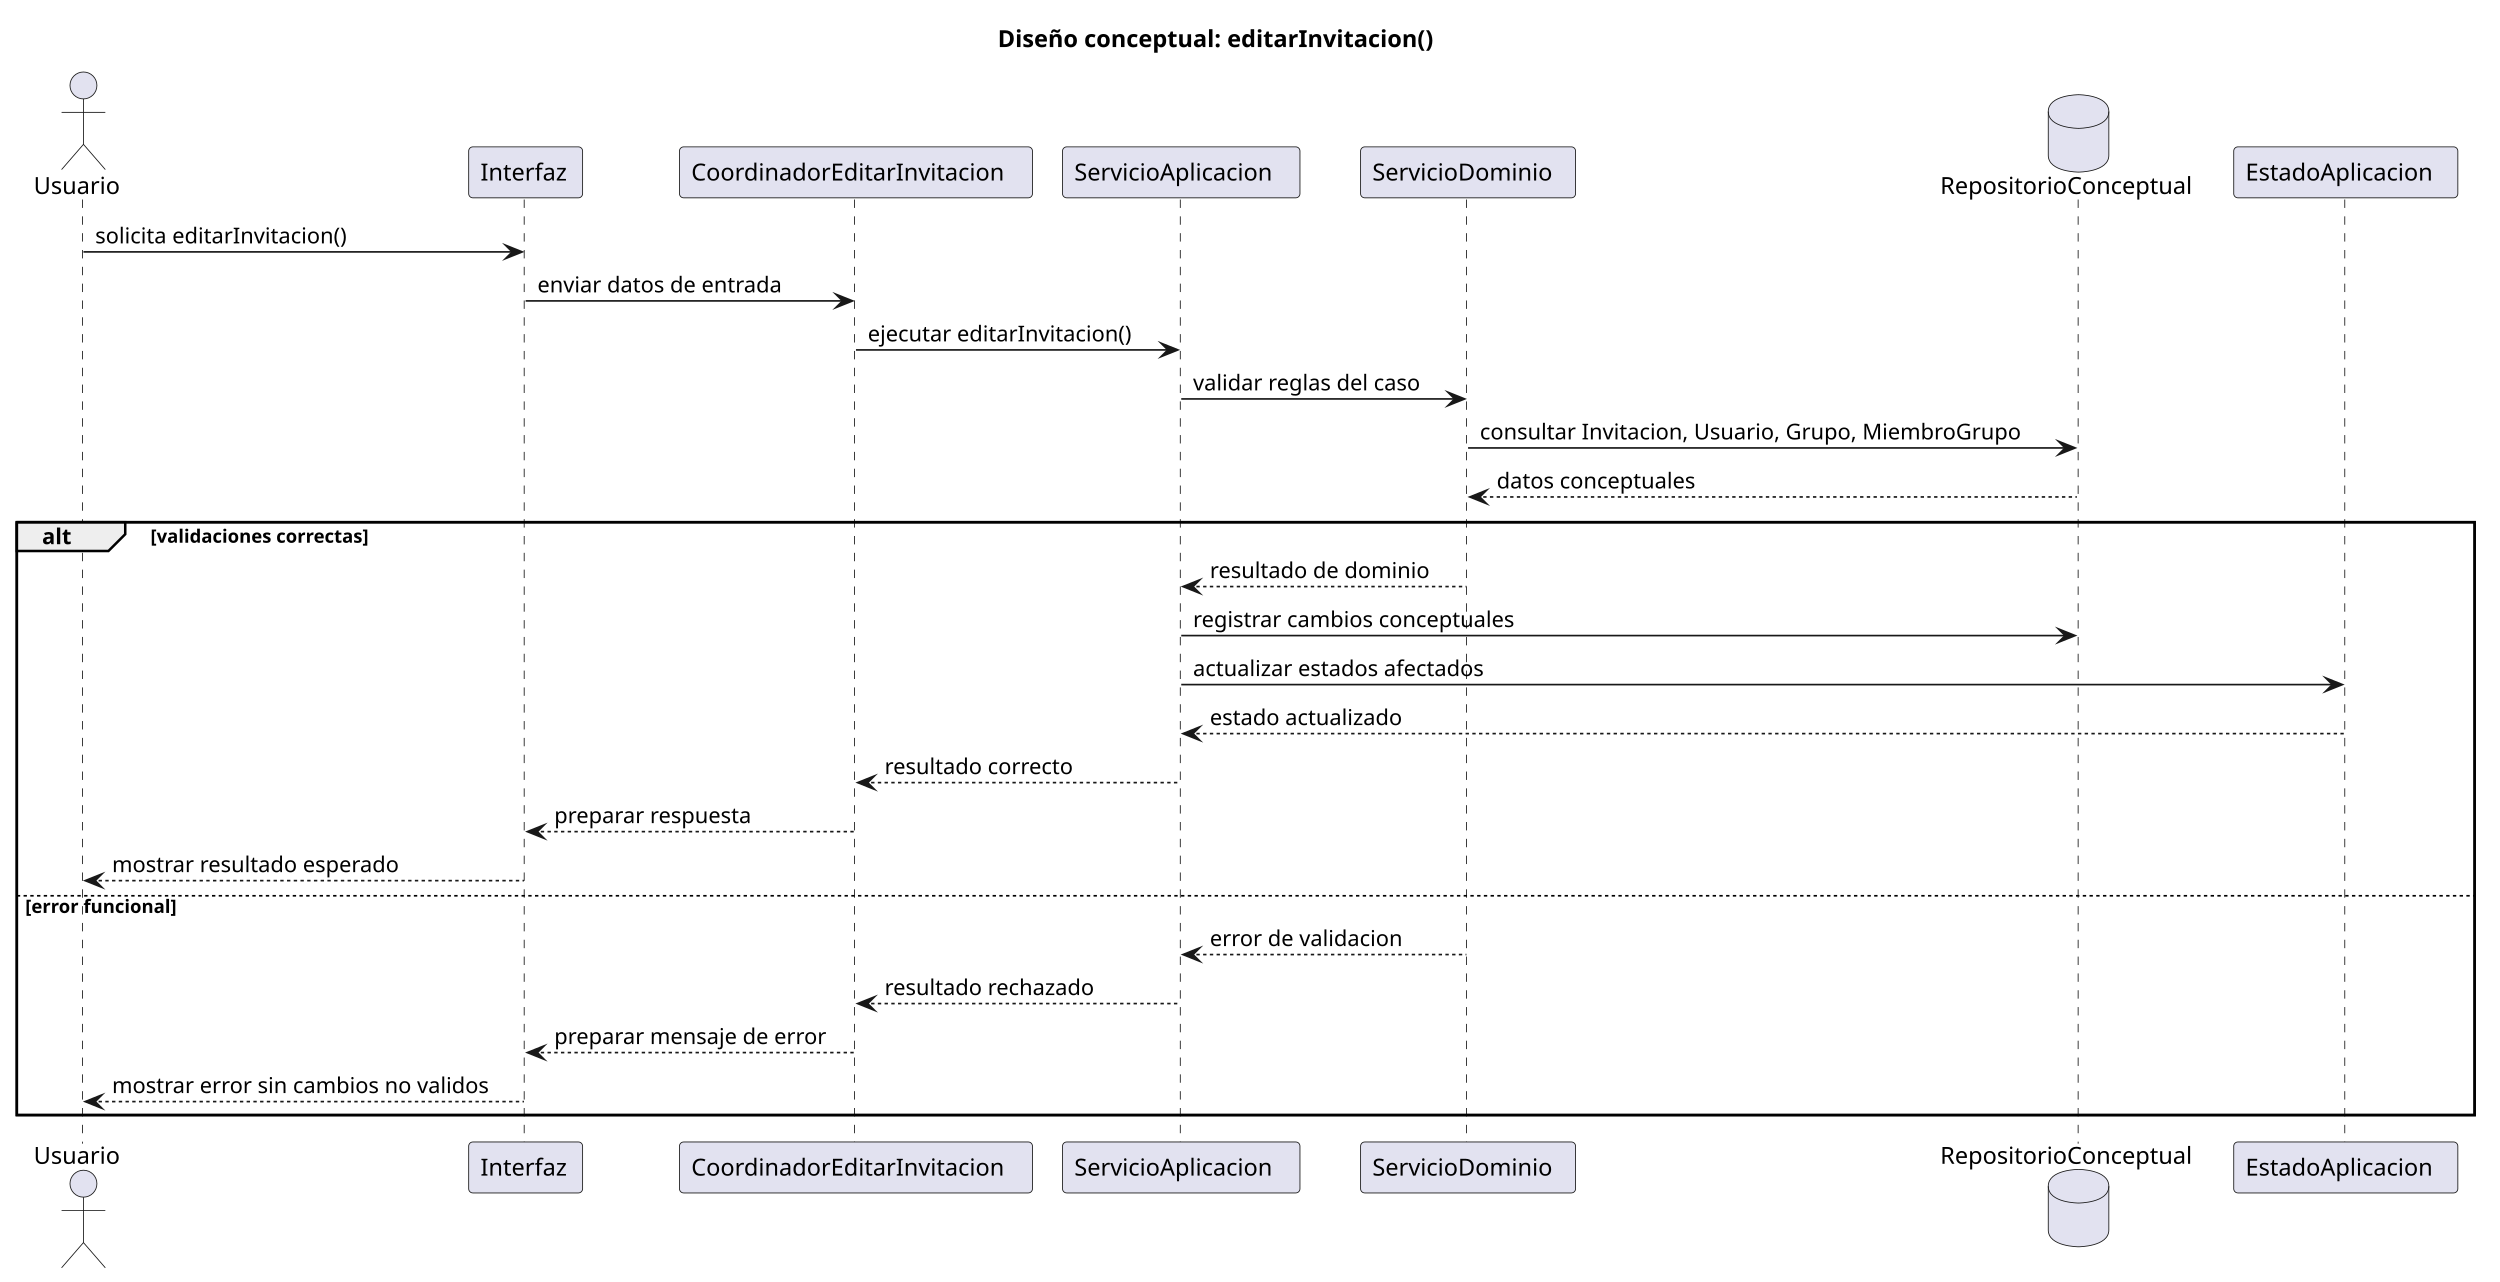
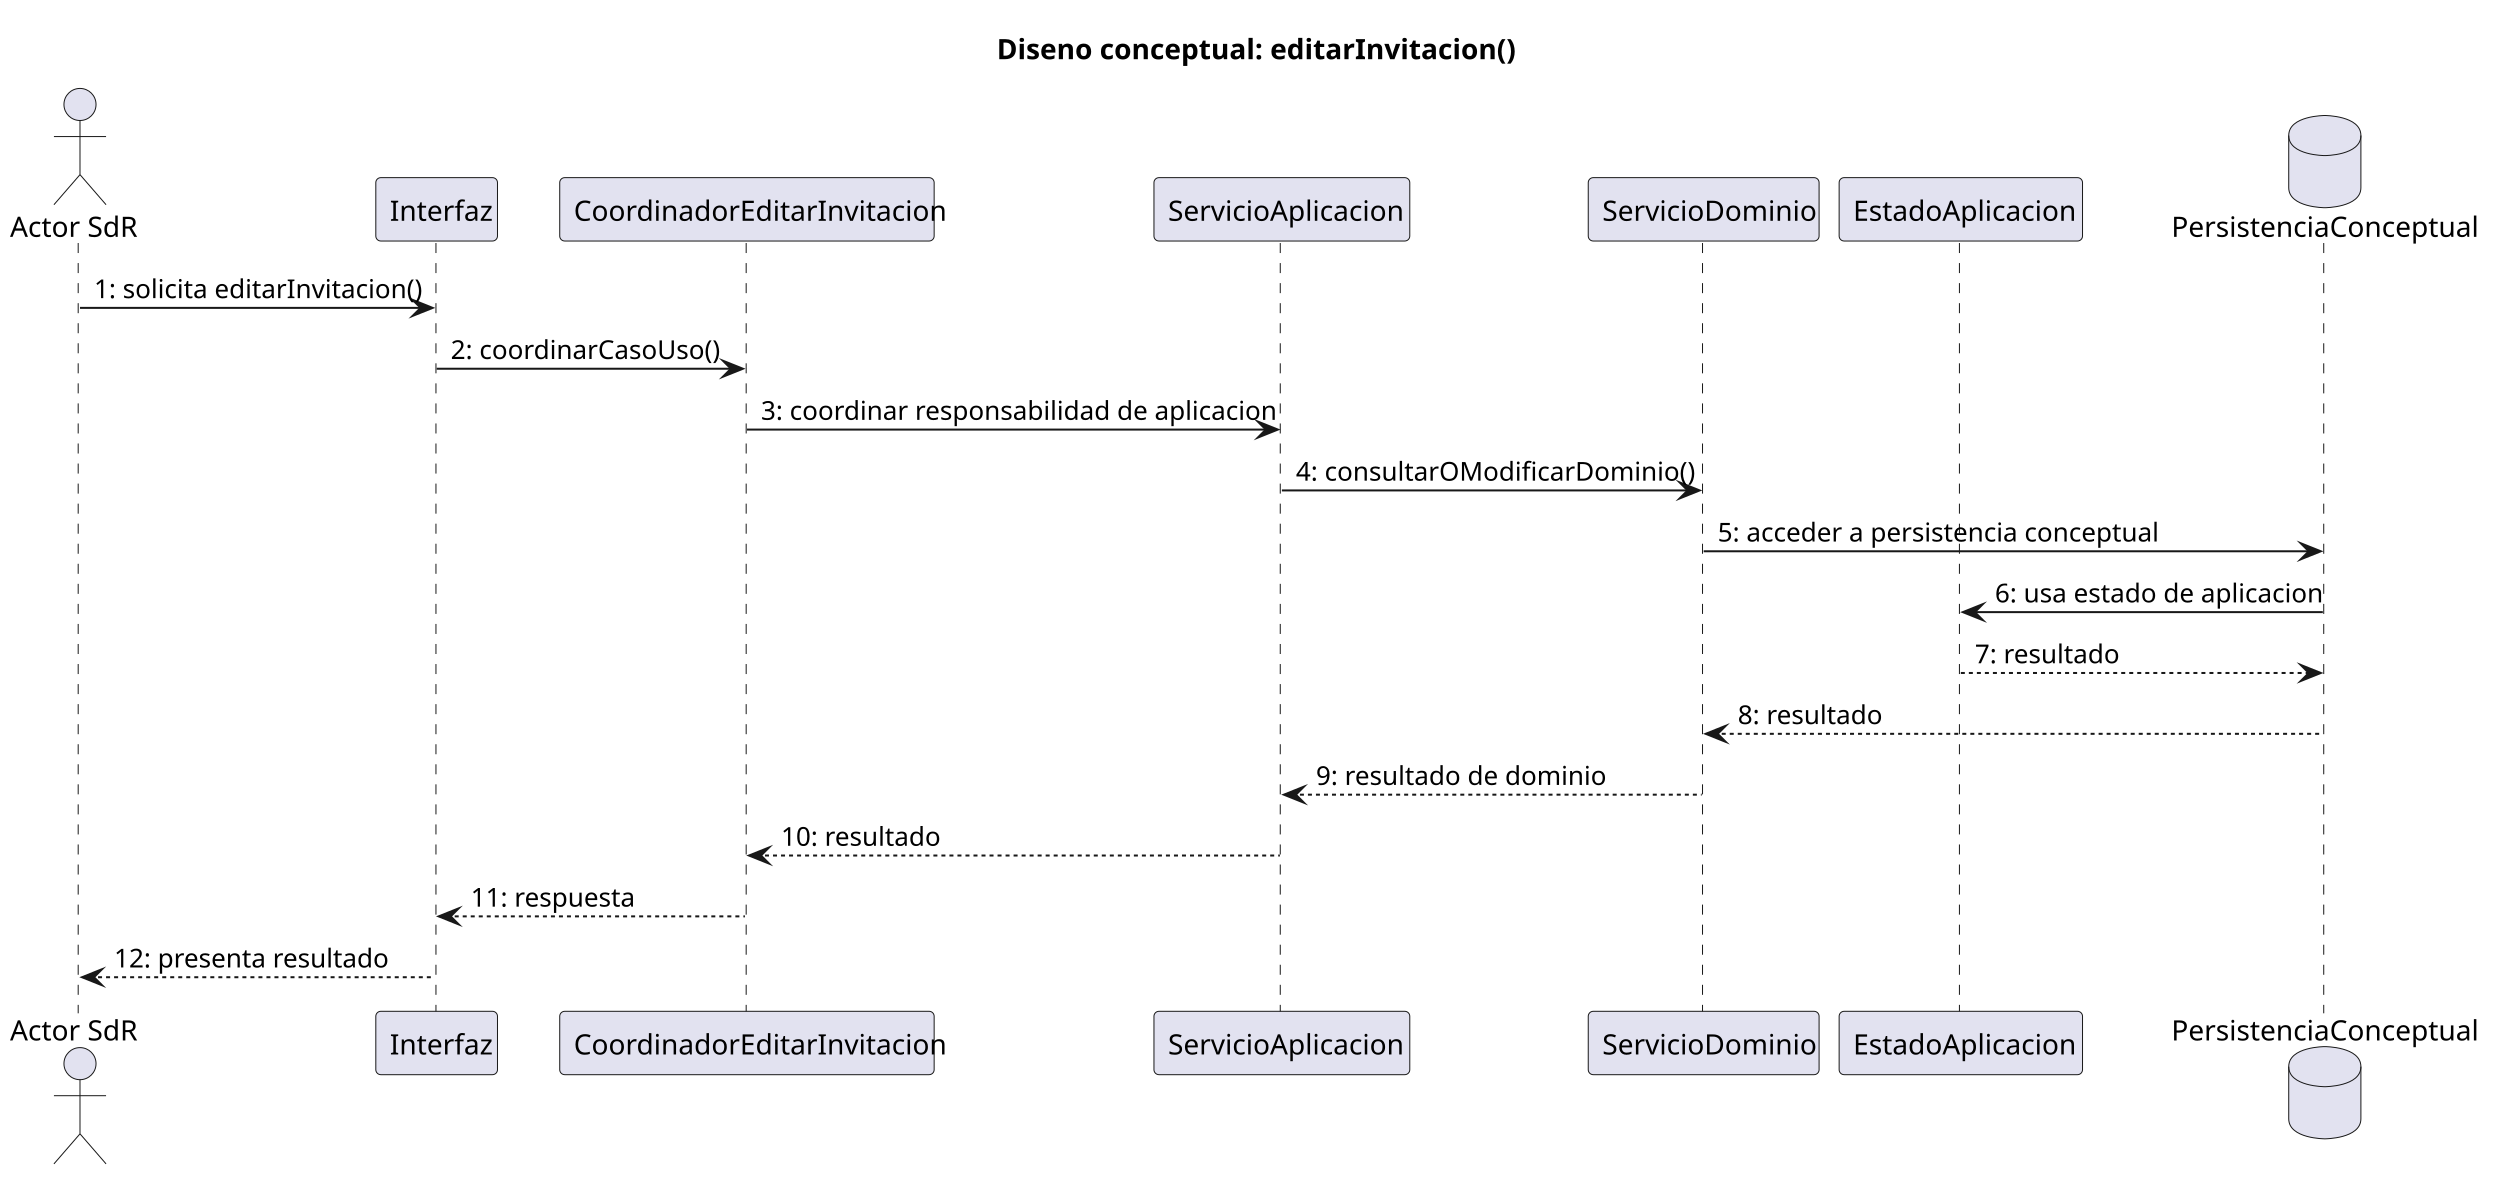
- <svg xmlns="http://www.w3.org/2000/svg" contentStyleType="text/css" data-diagram-type="SEQUENCE" height="762px" preserveAspectRatio="none" style="width:1486px;height:762px;background:#FFFFFF;" version="1.1" viewBox="0 0 1486 762" width="1486px" zoomAndPan="magnify">
+ <svg xmlns="http://www.w3.org/2000/svg" contentStyleType="text/css" data-diagram-type="SEQUENCE" height="589px" preserveAspectRatio="none" style="width:1247px;height:589px;background:#FFFFFF;" version="1.1" viewBox="0 0 1247 589" width="1247px" zoomAndPan="magnify">
  <defs />
  <g>
    <g class="title" data-source-line="1">
-       <text fill="#000000" font-family="sans-serif" font-size="14" font-weight="700" lengthAdjust="spacing" textLength="293.863" x="593.036" y="27.995">Diseño conceptual: editarInvitacion()</text>
+       <text fill="#000000" font-family="sans-serif" font-size="14" font-weight="700" lengthAdjust="spacing" textLength="245.814" x="497.172" y="29.533">Diseno conceptual: editarInvitacion()</text>
    </g>
-     <rect fill="none" height="352.398" style="stroke:#000000;stroke-width:1.5;" width="1460.935" x="10" y="310.391" />
-     <g class="participant-lifeline" data-entity-uid="part1" data-qualified-name="Usuario" data-source-line="3" id="part1-lifeline">
+     <g class="participant-lifeline" data-entity-uid="part1" data-qualified-name="Actor" data-source-line="3" id="part1-lifeline">
      <g>
-         <rect fill="#000000" fill-opacity="0" height="561.195" width="8" x="45.602" y="118.594" />
-         <line style="stroke:#181818;stroke-width:0.5;stroke-dasharray:5,5;" x1="49" x2="49" y1="118.594" y2="679.789" />
+         <rect fill="#000000" fill-opacity="0" height="384.219" width="8" x="35.9" y="121.219" />
+         <line style="stroke:#181818;stroke-width:0.5;stroke-dasharray:5,5;" x1="39" x2="39" y1="121.219" y2="505.438" />
      </g>
    </g>
    <g class="participant-lifeline" data-entity-uid="part2" data-qualified-name="Interfaz" data-source-line="4" id="part2-lifeline">
      <g>
-         <rect fill="#000000" fill-opacity="0" height="561.195" width="8" x="308.439" y="118.594" />
-         <line style="stroke:#181818;stroke-width:0.5;stroke-dasharray:5,5;" x1="311.581" x2="311.581" y1="118.594" y2="679.789" />
+         <rect fill="#000000" fill-opacity="0" height="384.219" width="8" x="213.799" y="121.219" />
+         <line style="stroke:#181818;stroke-width:0.5;stroke-dasharray:5,5;" x1="217.454" x2="217.454" y1="121.219" y2="505.438" />
      </g>
    </g>
    <g class="participant-lifeline" data-entity-uid="part3" data-qualified-name="Coordinador" data-source-line="5" id="part3-lifeline">
      <g>
-         <rect fill="#000000" fill-opacity="0" height="561.195" width="8" x="504.791" y="118.594" />
-         <line style="stroke:#181818;stroke-width:0.5;stroke-dasharray:5,5;" x1="507.883" x2="507.883" y1="118.594" y2="679.789" />
+         <rect fill="#000000" fill-opacity="0" height="384.219" width="8" x="368.573" y="121.219" />
+         <line style="stroke:#181818;stroke-width:0.5;stroke-dasharray:5,5;" x1="372.191" x2="372.191" y1="121.219" y2="505.438" />
      </g>
    </g>
    <g class="participant-lifeline" data-entity-uid="part4" data-qualified-name="ServicioAplicacion" data-source-line="6" id="part4-lifeline">
      <g>
-         <rect fill="#000000" fill-opacity="0" height="561.195" width="8" x="698.133" y="118.594" />
-         <line style="stroke:#181818;stroke-width:0.5;stroke-dasharray:5,5;" x1="701.569" x2="701.569" y1="118.594" y2="679.789" />
+         <rect fill="#000000" fill-opacity="0" height="384.219" width="8" x="635.396" y="121.219" />
+         <line style="stroke:#181818;stroke-width:0.5;stroke-dasharray:5,5;" x1="638.593" x2="638.593" y1="121.219" y2="505.438" />
      </g>
    </g>
    <g class="participant-lifeline" data-entity-uid="part5" data-qualified-name="ServicioDominio" data-source-line="7" id="part5-lifeline">
      <g>
-         <rect fill="#000000" fill-opacity="0" height="561.195" width="8" x="868.625" y="118.594" />
-         <line style="stroke:#181818;stroke-width:0.5;stroke-dasharray:5,5;" x1="871.732" x2="871.732" y1="118.594" y2="679.789" />
+         <rect fill="#000000" fill-opacity="0" height="384.219" width="8" x="845.789" y="121.219" />
+         <line style="stroke:#181818;stroke-width:0.5;stroke-dasharray:5,5;" x1="849.217" x2="849.217" y1="121.219" y2="505.438" />
      </g>
    </g>
-     <g class="participant-lifeline" data-entity-uid="part6" data-qualified-name="Repositorio" data-source-line="8" id="part6-lifeline">
+     <g class="participant-lifeline" data-entity-uid="part6" data-qualified-name="EstadoAplicacion" data-source-line="8" id="part6-lifeline">
      <g>
-         <rect fill="#000000" fill-opacity="0" height="561.195" width="8" x="1231.488" y="118.594" />
-         <line style="stroke:#181818;stroke-width:0.5;stroke-dasharray:5,5;" x1="1235.246" x2="1235.246" y1="118.594" y2="679.789" />
+         <rect fill="#000000" fill-opacity="0" height="384.219" width="8" x="974.061" y="121.219" />
+         <line style="stroke:#181818;stroke-width:0.5;stroke-dasharray:5,5;" x1="977.361" x2="977.361" y1="121.219" y2="505.438" />
      </g>
    </g>
-     <g class="participant-lifeline" data-entity-uid="part7" data-qualified-name="EstadoAplicacion" data-source-line="9" id="part7-lifeline">
+     <g class="participant-lifeline" data-entity-uid="part7" data-qualified-name="Persistencia" data-source-line="9" id="part7-lifeline">
      <g>
-         <rect fill="#000000" fill-opacity="0" height="561.195" width="8" x="1390.332" y="118.594" />
-         <line style="stroke:#181818;stroke-width:0.5;stroke-dasharray:5,5;" x1="1393.73" x2="1393.73" y1="118.594" y2="679.789" />
+         <rect fill="#000000" fill-opacity="0" height="384.219" width="8" x="1155.616" y="121.219" />
+         <line style="stroke:#181818;stroke-width:0.5;stroke-dasharray:5,5;" x1="1159.075" x2="1159.075" y1="121.219" y2="505.438" />
      </g>
    </g>
-     <g class="participant participant-head" data-entity-uid="part1" data-qualified-name="Usuario" data-source-line="3" id="part1-head">
-       <text fill="#000000" font-family="sans-serif" font-size="14" lengthAdjust="spacing" textLength="53.204" x="20" y="115.292">Usuario</text>
-       <ellipse cx="49.602" cy="50.797" fill="#E2E2F0" rx="8" ry="8" style="stroke:#181818;stroke-width:0.5;" />
-       <path d="M49.602,58.797 L49.602,85.797 M36.602,66.797 L62.602,66.797 M49.602,85.797 L36.602,100.797 M49.602,85.797 L62.602,100.797" fill="none" style="stroke:#181818;stroke-width:0.5;" />
+     <g class="participant participant-head" data-entity-uid="part1" data-qualified-name="Actor" data-source-line="3" id="part1-head">
+       <text fill="#000000" font-family="sans-serif" font-size="14" lengthAdjust="spacing" textLength="63.8" x="5" y="118.143">Actor SdR</text>
+       <ellipse cx="39.9" cy="52.109" fill="#E2E2F0" rx="8" ry="8" style="stroke:#181818;stroke-width:0.5;" />
+       <path d="M39.9,60.109 L39.9,87.109 M26.9,68.109 L52.9,68.109 M39.9,87.109 L26.9,102.109 M39.9,87.109 L52.9,102.109" fill="none" style="stroke:#181818;stroke-width:0.5;" />
    </g>
-     <g class="participant participant-tail" data-entity-uid="part1" data-qualified-name="Usuario" data-source-line="3" id="part1-tail">
-       <text fill="#000000" font-family="sans-serif" font-size="14" lengthAdjust="spacing" textLength="53.204" x="20" y="691.784">Usuario</text>
-       <ellipse cx="49.602" cy="703.586" fill="#E2E2F0" rx="8" ry="8" style="stroke:#181818;stroke-width:0.5;" />
-       <path d="M49.602,711.586 L49.602,738.586 M36.602,719.586 L62.602,719.586 M49.602,738.586 L36.602,753.586 M49.602,738.586 L62.602,753.586" fill="none" style="stroke:#181818;stroke-width:0.5;" />
+     <g class="participant participant-tail" data-entity-uid="part1" data-qualified-name="Actor" data-source-line="3" id="part1-tail">
+       <text fill="#000000" font-family="sans-serif" font-size="14" lengthAdjust="spacing" textLength="63.8" x="5" y="518.971">Actor SdR</text>
+       <ellipse cx="39.9" cy="530.547" fill="#E2E2F0" rx="8" ry="8" style="stroke:#181818;stroke-width:0.5;" />
+       <path d="M39.9,538.547 L39.9,565.547 M26.9,546.547 L52.9,546.547 M39.9,565.547 L26.9,580.547 M39.9,565.547 L52.9,580.547" fill="none" style="stroke:#181818;stroke-width:0.5;" />
    </g>
    <g class="participant participant-head" data-entity-uid="part2" data-qualified-name="Interfaz" data-source-line="4" id="part2-head">
-       <rect fill="#E2E2F0" height="30.297" rx="2.5" ry="2.5" style="stroke:#181818;stroke-width:0.5;" width="67.717" x="278.581" y="87.297" />
-       <text fill="#000000" font-family="sans-serif" font-size="14" lengthAdjust="spacing" textLength="53.717" x="285.581" y="107.292">Interfaz</text>
+       <rect fill="#E2E2F0" height="31.609" rx="2.5" ry="2.5" style="stroke:#181818;stroke-width:0.5;" width="60.69" x="187.454" y="88.609" />
+       <text fill="#000000" font-family="sans-serif" font-size="14" lengthAdjust="spacing" textLength="46.69" x="194.454" y="110.143">Interfaz</text>
    </g>
    <g class="participant participant-tail" data-entity-uid="part2" data-qualified-name="Interfaz" data-source-line="4" id="part2-tail">
-       <rect fill="#E2E2F0" height="30.297" rx="2.5" ry="2.5" style="stroke:#181818;stroke-width:0.5;" width="67.717" x="278.581" y="678.789" />
-       <text fill="#000000" font-family="sans-serif" font-size="14" lengthAdjust="spacing" textLength="53.717" x="285.581" y="698.784">Interfaz</text>
+       <rect fill="#E2E2F0" height="31.609" rx="2.5" ry="2.5" style="stroke:#181818;stroke-width:0.5;" width="60.69" x="187.454" y="504.438" />
+       <text fill="#000000" font-family="sans-serif" font-size="14" lengthAdjust="spacing" textLength="46.69" x="194.454" y="525.971">Interfaz</text>
    </g>
    <g class="participant participant-head" data-entity-uid="part3" data-qualified-name="Coordinador" data-source-line="5" id="part3-head">
-       <rect fill="#E2E2F0" height="30.297" rx="2.5" ry="2.5" style="stroke:#181818;stroke-width:0.5;" width="209.815" x="403.883" y="87.297" />
-       <text fill="#000000" font-family="sans-serif" font-size="14" lengthAdjust="spacing" textLength="195.815" x="410.883" y="107.292">CoordinadorEditarInvitacion</text>
+       <rect fill="#E2E2F0" height="31.609" rx="2.5" ry="2.5" style="stroke:#181818;stroke-width:0.5;" width="186.765" x="279.191" y="88.609" />
+       <text fill="#000000" font-family="sans-serif" font-size="14" lengthAdjust="spacing" textLength="172.765" x="286.191" y="110.143">CoordinadorEditarInvitacion</text>
    </g>
    <g class="participant participant-tail" data-entity-uid="part3" data-qualified-name="Coordinador" data-source-line="5" id="part3-tail">
-       <rect fill="#E2E2F0" height="30.297" rx="2.5" ry="2.5" style="stroke:#181818;stroke-width:0.5;" width="209.815" x="403.883" y="678.789" />
-       <text fill="#000000" font-family="sans-serif" font-size="14" lengthAdjust="spacing" textLength="195.815" x="410.883" y="698.784">CoordinadorEditarInvitacion</text>
+       <rect fill="#E2E2F0" height="31.609" rx="2.5" ry="2.5" style="stroke:#181818;stroke-width:0.5;" width="186.765" x="279.191" y="504.438" />
+       <text fill="#000000" font-family="sans-serif" font-size="14" lengthAdjust="spacing" textLength="172.765" x="286.191" y="525.971">CoordinadorEditarInvitacion</text>
    </g>
    <g class="participant participant-head" data-entity-uid="part4" data-qualified-name="ServicioAplicacion" data-source-line="6" id="part4-head">
-       <rect fill="#E2E2F0" height="30.297" rx="2.5" ry="2.5" style="stroke:#181818;stroke-width:0.5;" width="141.128" x="631.569" y="87.297" />
-       <text fill="#000000" font-family="sans-serif" font-size="14" lengthAdjust="spacing" textLength="127.128" x="638.569" y="107.292">ServicioAplicacion</text>
+       <rect fill="#E2E2F0" height="31.609" rx="2.5" ry="2.5" style="stroke:#181818;stroke-width:0.5;" width="127.606" x="575.593" y="88.609" />
+       <text fill="#000000" font-family="sans-serif" font-size="14" lengthAdjust="spacing" textLength="113.606" x="582.593" y="110.143">ServicioAplicacion</text>
    </g>
    <g class="participant participant-tail" data-entity-uid="part4" data-qualified-name="ServicioAplicacion" data-source-line="6" id="part4-tail">
-       <rect fill="#E2E2F0" height="30.297" rx="2.5" ry="2.5" style="stroke:#181818;stroke-width:0.5;" width="141.128" x="631.569" y="678.789" />
-       <text fill="#000000" font-family="sans-serif" font-size="14" lengthAdjust="spacing" textLength="127.128" x="638.569" y="698.784">ServicioAplicacion</text>
+       <rect fill="#E2E2F0" height="31.609" rx="2.5" ry="2.5" style="stroke:#181818;stroke-width:0.5;" width="127.606" x="575.593" y="504.438" />
+       <text fill="#000000" font-family="sans-serif" font-size="14" lengthAdjust="spacing" textLength="113.606" x="582.593" y="525.971">ServicioAplicacion</text>
    </g>
    <g class="participant participant-head" data-entity-uid="part5" data-qualified-name="ServicioDominio" data-source-line="7" id="part5-head">
-       <rect fill="#E2E2F0" height="30.297" rx="2.5" ry="2.5" style="stroke:#181818;stroke-width:0.5;" width="127.784" x="808.732" y="87.297" />
-       <text fill="#000000" font-family="sans-serif" font-size="14" lengthAdjust="spacing" textLength="113.784" x="815.732" y="107.292">ServicioDominio</text>
+       <rect fill="#E2E2F0" height="31.609" rx="2.5" ry="2.5" style="stroke:#181818;stroke-width:0.5;" width="115.144" x="792.217" y="88.609" />
+       <text fill="#000000" font-family="sans-serif" font-size="14" lengthAdjust="spacing" textLength="101.144" x="799.217" y="110.143">ServicioDominio</text>
    </g>
    <g class="participant participant-tail" data-entity-uid="part5" data-qualified-name="ServicioDominio" data-source-line="7" id="part5-tail">
-       <rect fill="#E2E2F0" height="30.297" rx="2.5" ry="2.5" style="stroke:#181818;stroke-width:0.5;" width="127.784" x="808.732" y="678.789" />
-       <text fill="#000000" font-family="sans-serif" font-size="14" lengthAdjust="spacing" textLength="113.784" x="815.732" y="698.784">ServicioDominio</text>
+       <rect fill="#E2E2F0" height="31.609" rx="2.5" ry="2.5" style="stroke:#181818;stroke-width:0.5;" width="115.144" x="792.217" y="504.438" />
+       <text fill="#000000" font-family="sans-serif" font-size="14" lengthAdjust="spacing" textLength="101.144" x="799.217" y="525.971">ServicioDominio</text>
    </g>
-     <g class="participant participant-head" data-entity-uid="part6" data-qualified-name="Repositorio" data-source-line="8" id="part6-head">
-       <text fill="#000000" font-family="sans-serif" font-size="14" lengthAdjust="spacing" textLength="158.484" x="1153.246" y="115.292">RepositorioConceptual</text>
-       <path d="M1217.488,66.297 C1217.488,56.297 1235.488,56.297 1235.488,56.297 C1235.488,56.297 1253.488,56.297 1253.488,66.297 L1253.488,92.297 C1253.488,102.297 1235.488,102.297 1235.488,102.297 C1235.488,102.297 1217.488,102.297 1217.488,92.297 L1217.488,66.297" fill="#E2E2F0" style="stroke:#181818;stroke-width:0.5;" />
-       <path d="M1217.488,66.297 C1217.488,76.297 1235.488,76.297 1235.488,76.297 C1235.488,76.297 1253.488,76.297 1253.488,66.297" fill="none" style="stroke:#181818;stroke-width:0.5;" />
+     <g class="participant participant-head" data-entity-uid="part6" data-qualified-name="EstadoAplicacion" data-source-line="8" id="part6-head">
+       <rect fill="#E2E2F0" height="31.609" rx="2.5" ry="2.5" style="stroke:#181818;stroke-width:0.5;" width="121.399" x="917.361" y="88.609" />
+       <text fill="#000000" font-family="sans-serif" font-size="14" lengthAdjust="spacing" textLength="107.399" x="924.361" y="110.143">EstadoAplicacion</text>
    </g>
-     <g class="participant participant-tail" data-entity-uid="part6" data-qualified-name="Repositorio" data-source-line="8" id="part6-tail">
-       <text fill="#000000" font-family="sans-serif" font-size="14" lengthAdjust="spacing" textLength="158.484" x="1153.246" y="691.784">RepositorioConceptual</text>
-       <path d="M1217.488,705.086 C1217.488,695.086 1235.488,695.086 1235.488,695.086 C1235.488,695.086 1253.488,695.086 1253.488,705.086 L1253.488,731.086 C1253.488,741.086 1235.488,741.086 1235.488,741.086 C1235.488,741.086 1217.488,741.086 1217.488,731.086 L1217.488,705.086" fill="#E2E2F0" style="stroke:#181818;stroke-width:0.5;" />
-       <path d="M1217.488,705.086 C1217.488,715.086 1235.488,715.086 1235.488,715.086 C1235.488,715.086 1253.488,715.086 1253.488,705.086" fill="none" style="stroke:#181818;stroke-width:0.5;" />
+     <g class="participant participant-tail" data-entity-uid="part6" data-qualified-name="EstadoAplicacion" data-source-line="8" id="part6-tail">
+       <rect fill="#E2E2F0" height="31.609" rx="2.5" ry="2.5" style="stroke:#181818;stroke-width:0.5;" width="121.399" x="917.361" y="504.438" />
+       <text fill="#000000" font-family="sans-serif" font-size="14" lengthAdjust="spacing" textLength="107.399" x="924.361" y="525.971">EstadoAplicacion</text>
    </g>
-     <g class="participant participant-head" data-entity-uid="part7" data-qualified-name="EstadoAplicacion" data-source-line="9" id="part7-head">
-       <rect fill="#E2E2F0" height="30.297" rx="2.5" ry="2.5" style="stroke:#181818;stroke-width:0.5;" width="133.205" x="1327.73" y="87.297" />
-       <text fill="#000000" font-family="sans-serif" font-size="14" lengthAdjust="spacing" textLength="119.205" x="1334.73" y="107.292">EstadoAplicacion</text>
+     <g class="participant participant-head" data-entity-uid="part7" data-qualified-name="Persistencia" data-source-line="9" id="part7-head">
+       <text fill="#000000" font-family="sans-serif" font-size="14" lengthAdjust="spacing" textLength="147.082" x="1083.075" y="118.143">PersistenciaConceptual</text>
+       <path d="M1141.616,67.609 C1141.616,57.609 1159.616,57.609 1159.616,57.609 C1159.616,57.609 1177.616,57.609 1177.616,67.609 L1177.616,93.609 C1177.616,103.609 1159.616,103.609 1159.616,103.609 C1159.616,103.609 1141.616,103.609 1141.616,93.609 L1141.616,67.609" fill="#E2E2F0" style="stroke:#181818;stroke-width:0.5;" />
+       <path d="M1141.616,67.609 C1141.616,77.609 1159.616,77.609 1159.616,77.609 C1159.616,77.609 1177.616,77.609 1177.616,67.609" fill="none" style="stroke:#181818;stroke-width:0.5;" />
    </g>
-     <g class="participant participant-tail" data-entity-uid="part7" data-qualified-name="EstadoAplicacion" data-source-line="9" id="part7-tail">
-       <rect fill="#E2E2F0" height="30.297" rx="2.5" ry="2.5" style="stroke:#181818;stroke-width:0.5;" width="133.205" x="1327.73" y="678.789" />
-       <text fill="#000000" font-family="sans-serif" font-size="14" lengthAdjust="spacing" textLength="119.205" x="1334.73" y="698.784">EstadoAplicacion</text>
+     <g class="participant participant-tail" data-entity-uid="part7" data-qualified-name="Persistencia" data-source-line="9" id="part7-tail">
+       <text fill="#000000" font-family="sans-serif" font-size="14" lengthAdjust="spacing" textLength="147.082" x="1083.075" y="518.971">PersistenciaConceptual</text>
+       <path d="M1141.616,532.047 C1141.616,522.047 1159.616,522.047 1159.616,522.047 C1159.616,522.047 1177.616,522.047 1177.616,532.047 L1177.616,558.047 C1177.616,568.047 1159.616,568.047 1159.616,568.047 C1159.616,568.047 1141.616,568.047 1141.616,558.047 L1141.616,532.047" fill="#E2E2F0" style="stroke:#181818;stroke-width:0.5;" />
+       <path d="M1141.616,532.047 C1141.616,542.047 1159.616,542.047 1159.616,542.047 C1159.616,542.047 1177.616,542.047 1177.616,532.047" fill="none" style="stroke:#181818;stroke-width:0.5;" />
    </g>
    <g class="message" data-entity-1="part1" data-entity-2="part2" data-source-line="11" id="msg1">
-       <polygon fill="#181818" points="300.439,145.727,310.439,149.727,300.439,153.727,304.439,149.727" style="stroke:#181818;stroke-width:1;stroke-linejoin:miter;stroke-miterlimit:10;" />
-       <line style="stroke:#181818;stroke-width:1;" x1="49.602" x2="306.439" y1="149.727" y2="149.727" />
-       <text fill="#000000" font-family="sans-serif" font-size="13" lengthAdjust="spacing" textLength="161.713" x="56.602" y="144.661">solicita editarInvitacion()</text>
+       <polygon fill="#181818" points="205.799,149.57,215.799,153.57,205.799,157.57,209.799,153.57" style="stroke:#181818;stroke-width:1;stroke-linejoin:miter;stroke-miterlimit:10;" />
+       <line style="stroke:#181818;stroke-width:1;" x1="39.9" x2="211.799" y1="153.57" y2="153.57" />
+       <text fill="#000000" font-family="sans-serif" font-size="13" lengthAdjust="spacing" textLength="153.899" x="46.9" y="148.714">1: solicita editarInvitacion()</text>
    </g>
    <g class="message" data-entity-1="part2" data-entity-2="part3" data-source-line="12" id="msg2">
-       <polygon fill="#181818" points="496.791,174.859,506.791,178.859,496.791,182.859,500.791,178.859" style="stroke:#181818;stroke-width:1;stroke-linejoin:miter;stroke-miterlimit:10;" />
-       <line style="stroke:#181818;stroke-width:1;" x1="312.439" x2="502.791" y1="178.859" y2="178.859" />
-       <text fill="#000000" font-family="sans-serif" font-size="13" lengthAdjust="spacing" textLength="156.406" x="319.439" y="173.793">enviar datos de entrada</text>
+       <polygon fill="#181818" points="360.573,179.922,370.573,183.922,360.573,187.922,364.573,183.922" style="stroke:#181818;stroke-width:1;stroke-linejoin:miter;stroke-miterlimit:10;" />
+       <line style="stroke:#181818;stroke-width:1;" x1="217.799" x2="366.573" y1="183.922" y2="183.922" />
+       <text fill="#000000" font-family="sans-serif" font-size="13" lengthAdjust="spacing" textLength="130.774" x="224.799" y="179.065">2: coordinarCasoUso()</text>
    </g>
    <g class="message" data-entity-1="part3" data-entity-2="part4" data-source-line="13" id="msg3">
-       <polygon fill="#181818" points="690.133,203.992,700.133,207.992,690.133,211.992,694.133,207.992" style="stroke:#181818;stroke-width:1;stroke-linejoin:miter;stroke-miterlimit:10;" />
-       <line style="stroke:#181818;stroke-width:1;" x1="508.791" x2="696.133" y1="207.992" y2="207.992" />
-       <text fill="#000000" font-family="sans-serif" font-size="13" lengthAdjust="spacing" textLength="169.343" x="515.79" y="202.926">ejecutar editarInvitacion()</text>
+       <polygon fill="#181818" points="627.396,210.273,637.396,214.273,627.396,218.273,631.396,214.273" style="stroke:#181818;stroke-width:1;stroke-linejoin:miter;stroke-miterlimit:10;" />
+       <line style="stroke:#181818;stroke-width:1;" x1="372.573" x2="633.396" y1="214.273" y2="214.273" />
+       <text fill="#000000" font-family="sans-serif" font-size="13" lengthAdjust="spacing" textLength="242.823" x="379.573" y="209.417">3: coordinar responsabilidad de aplicacion</text>
    </g>
    <g class="message" data-entity-1="part4" data-entity-2="part5" data-source-line="14" id="msg4">
-       <polygon fill="#181818" points="860.625,233.125,870.625,237.125,860.625,241.125,864.625,237.125" style="stroke:#181818;stroke-width:1;stroke-linejoin:miter;stroke-miterlimit:10;" />
-       <line style="stroke:#181818;stroke-width:1;" x1="702.133" x2="866.625" y1="237.125" y2="237.125" />
-       <text fill="#000000" font-family="sans-serif" font-size="13" lengthAdjust="spacing" textLength="146.491" x="709.133" y="232.059">validar reglas del caso</text>
+       <polygon fill="#181818" points="837.789,240.625,847.789,244.625,837.789,248.625,841.789,244.625" style="stroke:#181818;stroke-width:1;stroke-linejoin:miter;stroke-miterlimit:10;" />
+       <line style="stroke:#181818;stroke-width:1;" x1="639.396" x2="843.789" y1="244.625" y2="244.625" />
+       <text fill="#000000" font-family="sans-serif" font-size="13" lengthAdjust="spacing" textLength="186.393" x="646.396" y="239.769">4: consultarOModificarDominio()</text>
    </g>
-     <g class="message" data-entity-1="part5" data-entity-2="part6" data-source-line="15" id="msg5">
-       <polygon fill="#181818" points="1223.488,262.258,1233.488,266.258,1223.488,270.258,1227.488,266.258" style="stroke:#181818;stroke-width:1;stroke-linejoin:miter;stroke-miterlimit:10;" />
-       <line style="stroke:#181818;stroke-width:1;" x1="872.625" x2="1229.488" y1="266.258" y2="266.258" />
-       <text fill="#000000" font-family="sans-serif" font-size="13" lengthAdjust="spacing" textLength="338.863" x="879.625" y="261.192">consultar Invitacion, Usuario, Grupo, MiembroGrupo</text>
+     <g class="message" data-entity-1="part5" data-entity-2="part7" data-source-line="15" id="msg5">
+       <polygon fill="#181818" points="1147.616,270.977,1157.616,274.977,1147.616,278.977,1151.616,274.977" style="stroke:#181818;stroke-width:1;stroke-linejoin:miter;stroke-miterlimit:10;" />
+       <line style="stroke:#181818;stroke-width:1;" x1="849.789" x2="1153.616" y1="274.977" y2="274.977" />
+       <text fill="#000000" font-family="sans-serif" font-size="13" lengthAdjust="spacing" textLength="211.015" x="856.789" y="270.12">5: acceder a persistencia conceptual</text>
    </g>
-     <g class="message" data-entity-1="part6" data-entity-2="part5" data-source-line="16" id="msg6">
-       <polygon fill="#181818" points="883.625,291.391,873.625,295.391,883.625,299.391,879.625,295.391" style="stroke:#181818;stroke-width:1;stroke-linejoin:miter;stroke-miterlimit:10;" />
-       <line style="stroke:#181818;stroke-width:1;stroke-dasharray:2,2;" x1="877.625" x2="1234.488" y1="295.391" y2="295.391" />
-       <text fill="#000000" font-family="sans-serif" font-size="13" lengthAdjust="spacing" textLength="126.598" x="889.625" y="290.325">datos conceptuales</text>
+     <g class="message" data-entity-1="part7" data-entity-2="part6" data-source-line="16" id="msg6">
+       <polygon fill="#181818" points="989.061,301.328,979.061,305.328,989.061,309.328,985.061,305.328" style="stroke:#181818;stroke-width:1;stroke-linejoin:miter;stroke-miterlimit:10;" />
+       <line style="stroke:#181818;stroke-width:1;" x1="983.061" x2="1158.616" y1="305.328" y2="305.328" />
+       <text fill="#000000" font-family="sans-serif" font-size="13" lengthAdjust="spacing" textLength="157.555" x="995.061" y="300.472">6: usa estado de aplicacion</text>
    </g>
-     <path d="M10,310.391 L74.443,310.391 L74.443,317.523 L64.443,327.523 L10,327.523 L10,310.391" fill="#EEEEEE" style="stroke:#000000;stroke-width:1.5;" />
-     <rect fill="none" height="352.398" style="stroke:#000000;stroke-width:1.5;" width="1460.935" x="10" y="310.391" />
-     <text fill="#000000" font-family="sans-serif" font-size="13" font-weight="700" lengthAdjust="spacing" textLength="19.443" x="25" y="323.457">alt</text>
-     <text fill="#000000" font-family="sans-serif" font-size="11" font-weight="700" lengthAdjust="spacing" textLength="149.139" x="89.443" y="322.601">[validaciones correctas]</text>
-     <g class="message" data-entity-1="part5" data-entity-2="part4" data-source-line="19" id="msg7">
-       <polygon fill="#181818" points="713.133,344.656,703.133,348.656,713.133,352.656,709.133,348.656" style="stroke:#181818;stroke-width:1;stroke-linejoin:miter;stroke-miterlimit:10;" />
-       <line style="stroke:#181818;stroke-width:1;stroke-dasharray:2,2;" x1="707.133" x2="871.625" y1="348.656" y2="348.656" />
-       <text fill="#000000" font-family="sans-serif" font-size="13" lengthAdjust="spacing" textLength="138.036" x="719.133" y="343.59">resultado de dominio</text>
+     <g class="message" data-entity-1="part6" data-entity-2="part7" data-source-line="17" id="msg7">
+       <polygon fill="#181818" points="1147.616,331.68,1157.616,335.68,1147.616,339.68,1151.616,335.68" style="stroke:#181818;stroke-width:1;stroke-linejoin:miter;stroke-miterlimit:10;" />
+       <line style="stroke:#181818;stroke-width:1;stroke-dasharray:2,2;" x1="978.061" x2="1153.616" y1="335.68" y2="335.68" />
+       <text fill="#000000" font-family="sans-serif" font-size="13" lengthAdjust="spacing" textLength="67.933" x="985.061" y="330.823">7: resultado</text>
    </g>
-     <g class="message" data-entity-1="part4" data-entity-2="part6" data-source-line="20" id="msg8">
-       <polygon fill="#181818" points="1223.488,373.789,1233.488,377.789,1223.488,381.789,1227.488,377.789" style="stroke:#181818;stroke-width:1;stroke-linejoin:miter;stroke-miterlimit:10;" />
-       <line style="stroke:#181818;stroke-width:1;" x1="702.133" x2="1229.488" y1="377.789" y2="377.789" />
-       <text fill="#000000" font-family="sans-serif" font-size="13" lengthAdjust="spacing" textLength="204.788" x="709.133" y="372.723">registrar cambios conceptuales</text>
+     <g class="message" data-entity-1="part7" data-entity-2="part5" data-source-line="18" id="msg8">
+       <polygon fill="#181818" points="860.789,362.031,850.789,366.031,860.789,370.031,856.789,366.031" style="stroke:#181818;stroke-width:1;stroke-linejoin:miter;stroke-miterlimit:10;" />
+       <line style="stroke:#181818;stroke-width:1;stroke-dasharray:2,2;" x1="854.789" x2="1158.616" y1="366.031" y2="366.031" />
+       <text fill="#000000" font-family="sans-serif" font-size="13" lengthAdjust="spacing" textLength="67.933" x="866.789" y="361.175">8: resultado</text>
    </g>
-     <g class="message" data-entity-1="part4" data-entity-2="part7" data-source-line="21" id="msg9">
-       <polygon fill="#181818" points="1382.332,402.922,1392.332,406.922,1382.332,410.922,1386.332,406.922" style="stroke:#181818;stroke-width:1;stroke-linejoin:miter;stroke-miterlimit:10;" />
-       <line style="stroke:#181818;stroke-width:1;" x1="702.133" x2="1388.332" y1="406.922" y2="406.922" />
-       <text fill="#000000" font-family="sans-serif" font-size="13" lengthAdjust="spacing" textLength="186.583" x="709.133" y="401.856">actualizar estados afectados</text>
+     <g class="message" data-entity-1="part5" data-entity-2="part4" data-source-line="19" id="msg9">
+       <polygon fill="#181818" points="650.396,392.383,640.396,396.383,650.396,400.383,646.396,396.383" style="stroke:#181818;stroke-width:1;stroke-linejoin:miter;stroke-miterlimit:10;" />
+       <line style="stroke:#181818;stroke-width:1;stroke-dasharray:2,2;" x1="644.396" x2="848.789" y1="396.383" y2="396.383" />
+       <text fill="#000000" font-family="sans-serif" font-size="13" lengthAdjust="spacing" textLength="135.142" x="656.396" y="391.526">9: resultado de dominio</text>
    </g>
-     <g class="message" data-entity-1="part7" data-entity-2="part4" data-source-line="22" id="msg10">
-       <polygon fill="#181818" points="713.133,432.055,703.133,436.055,713.133,440.055,709.133,436.055" style="stroke:#181818;stroke-width:1;stroke-linejoin:miter;stroke-miterlimit:10;" />
-       <line style="stroke:#181818;stroke-width:1;stroke-dasharray:2,2;" x1="707.133" x2="1393.332" y1="436.055" y2="436.055" />
-       <text fill="#000000" font-family="sans-serif" font-size="13" lengthAdjust="spacing" textLength="122.808" x="719.133" y="430.989">estado actualizado</text>
+     <g class="message" data-entity-1="part4" data-entity-2="part3" data-source-line="20" id="msg10">
+       <polygon fill="#181818" points="383.573,422.734,373.573,426.734,383.573,430.734,379.573,426.734" style="stroke:#181818;stroke-width:1;stroke-linejoin:miter;stroke-miterlimit:10;" />
+       <line style="stroke:#181818;stroke-width:1;stroke-dasharray:2,2;" x1="377.573" x2="638.396" y1="426.734" y2="426.734" />
+       <text fill="#000000" font-family="sans-serif" font-size="13" lengthAdjust="spacing" textLength="75.163" x="389.573" y="421.878">10: resultado</text>
    </g>
-     <g class="message" data-entity-1="part4" data-entity-2="part3" data-source-line="23" id="msg11">
-       <polygon fill="#181818" points="519.79,461.188,509.791,465.188,519.79,469.188,515.79,465.188" style="stroke:#181818;stroke-width:1;stroke-linejoin:miter;stroke-miterlimit:10;" />
-       <line style="stroke:#181818;stroke-width:1;stroke-dasharray:2,2;" x1="513.79" x2="701.133" y1="465.188" y2="465.188" />
-       <text fill="#000000" font-family="sans-serif" font-size="13" lengthAdjust="spacing" textLength="119.355" x="525.79" y="460.122">resultado correcto</text>
+     <g class="message" data-entity-1="part3" data-entity-2="part2" data-source-line="21" id="msg11">
+       <polygon fill="#181818" points="228.799,453.086,218.799,457.086,228.799,461.086,224.799,457.086" style="stroke:#181818;stroke-width:1;stroke-linejoin:miter;stroke-miterlimit:10;" />
+       <line style="stroke:#181818;stroke-width:1;stroke-dasharray:2,2;" x1="222.799" x2="371.573" y1="457.086" y2="457.086" />
+       <text fill="#000000" font-family="sans-serif" font-size="13" lengthAdjust="spacing" textLength="78.774" x="234.799" y="452.229">11: respuesta</text>
    </g>
-     <g class="message" data-entity-1="part3" data-entity-2="part2" data-source-line="24" id="msg12">
-       <polygon fill="#181818" points="323.439,490.32,313.439,494.32,323.439,498.32,319.439,494.32" style="stroke:#181818;stroke-width:1;stroke-linejoin:miter;stroke-miterlimit:10;" />
-       <line style="stroke:#181818;stroke-width:1;stroke-dasharray:2,2;" x1="317.439" x2="507.791" y1="494.32" y2="494.32" />
-       <text fill="#000000" font-family="sans-serif" font-size="13" lengthAdjust="spacing" textLength="125.043" x="329.439" y="489.254">preparar respuesta</text>
-     </g>
-     <g class="message" data-entity-1="part2" data-entity-2="part1" data-source-line="25" id="msg13">
-       <polygon fill="#181818" points="60.602,519.453,50.602,523.453,60.602,527.453,56.602,523.453" style="stroke:#181818;stroke-width:1;stroke-linejoin:miter;stroke-miterlimit:10;" />
-       <line style="stroke:#181818;stroke-width:1;stroke-dasharray:2,2;" x1="54.602" x2="311.439" y1="523.453" y2="523.453" />
-       <text fill="#000000" font-family="sans-serif" font-size="13" lengthAdjust="spacing" textLength="181.181" x="66.602" y="518.387">mostrar resultado esperado</text>
-     </g>
-     <line style="stroke:#000000;stroke-width:1;stroke-dasharray:2,2;" x1="10" x2="1470.935" y1="532.453" y2="532.453" />
-     <text fill="#000000" font-family="sans-serif" font-size="11" font-weight="700" lengthAdjust="spacing" textLength="102.497" x="15" y="542.664">[error funcional]</text>
-     <g class="message" data-entity-1="part5" data-entity-2="part4" data-source-line="27" id="msg14">
-       <polygon fill="#181818" points="713.133,563.391,703.133,567.391,713.133,571.391,709.133,567.391" style="stroke:#181818;stroke-width:1;stroke-linejoin:miter;stroke-miterlimit:10;" />
-       <line style="stroke:#181818;stroke-width:1;stroke-dasharray:2,2;" x1="707.133" x2="871.625" y1="567.391" y2="567.391" />
-       <text fill="#000000" font-family="sans-serif" font-size="13" lengthAdjust="spacing" textLength="122.554" x="719.133" y="562.325">error de validacion</text>
-     </g>
-     <g class="message" data-entity-1="part4" data-entity-2="part3" data-source-line="28" id="msg15">
-       <polygon fill="#181818" points="519.79,592.523,509.791,596.523,519.79,600.523,515.79,596.523" style="stroke:#181818;stroke-width:1;stroke-linejoin:miter;stroke-miterlimit:10;" />
-       <line style="stroke:#181818;stroke-width:1;stroke-dasharray:2,2;" x1="513.79" x2="701.133" y1="596.523" y2="596.523" />
-       <text fill="#000000" font-family="sans-serif" font-size="13" lengthAdjust="spacing" textLength="133.06" x="525.79" y="591.457">resultado rechazado</text>
-     </g>
-     <g class="message" data-entity-1="part3" data-entity-2="part2" data-source-line="29" id="msg16">
-       <polygon fill="#181818" points="323.439,621.656,313.439,625.656,323.439,629.656,319.439,625.656" style="stroke:#181818;stroke-width:1;stroke-linejoin:miter;stroke-miterlimit:10;" />
-       <line style="stroke:#181818;stroke-width:1;stroke-dasharray:2,2;" x1="317.439" x2="507.791" y1="625.656" y2="625.656" />
-       <text fill="#000000" font-family="sans-serif" font-size="13" lengthAdjust="spacing" textLength="172.352" x="329.439" y="620.59">preparar mensaje de error</text>
-     </g>
-     <g class="message" data-entity-1="part2" data-entity-2="part1" data-source-line="30" id="msg17">
-       <polygon fill="#181818" points="60.602,650.789,50.602,654.789,60.602,658.789,56.602,654.789" style="stroke:#181818;stroke-width:1;stroke-linejoin:miter;stroke-miterlimit:10;" />
-       <line style="stroke:#181818;stroke-width:1;stroke-dasharray:2,2;" x1="54.602" x2="311.439" y1="654.789" y2="654.789" />
-       <text fill="#000000" font-family="sans-serif" font-size="13" lengthAdjust="spacing" textLength="238.837" x="66.602" y="649.723">mostrar error sin cambios no validos</text>
+     <g class="message" data-entity-1="part2" data-entity-2="part1" data-source-line="22" id="msg12">
+       <polygon fill="#181818" points="50.9,483.438,40.9,487.438,50.9,491.438,46.9,487.438" style="stroke:#181818;stroke-width:1;stroke-linejoin:miter;stroke-miterlimit:10;" />
+       <line style="stroke:#181818;stroke-width:1;stroke-dasharray:2,2;" x1="44.9" x2="216.799" y1="487.438" y2="487.438" />
+       <text fill="#000000" font-family="sans-serif" font-size="13" lengthAdjust="spacing" textLength="129.365" x="56.9" y="482.581">12: presenta resultado</text>
    </g>
  </g>
</svg>
